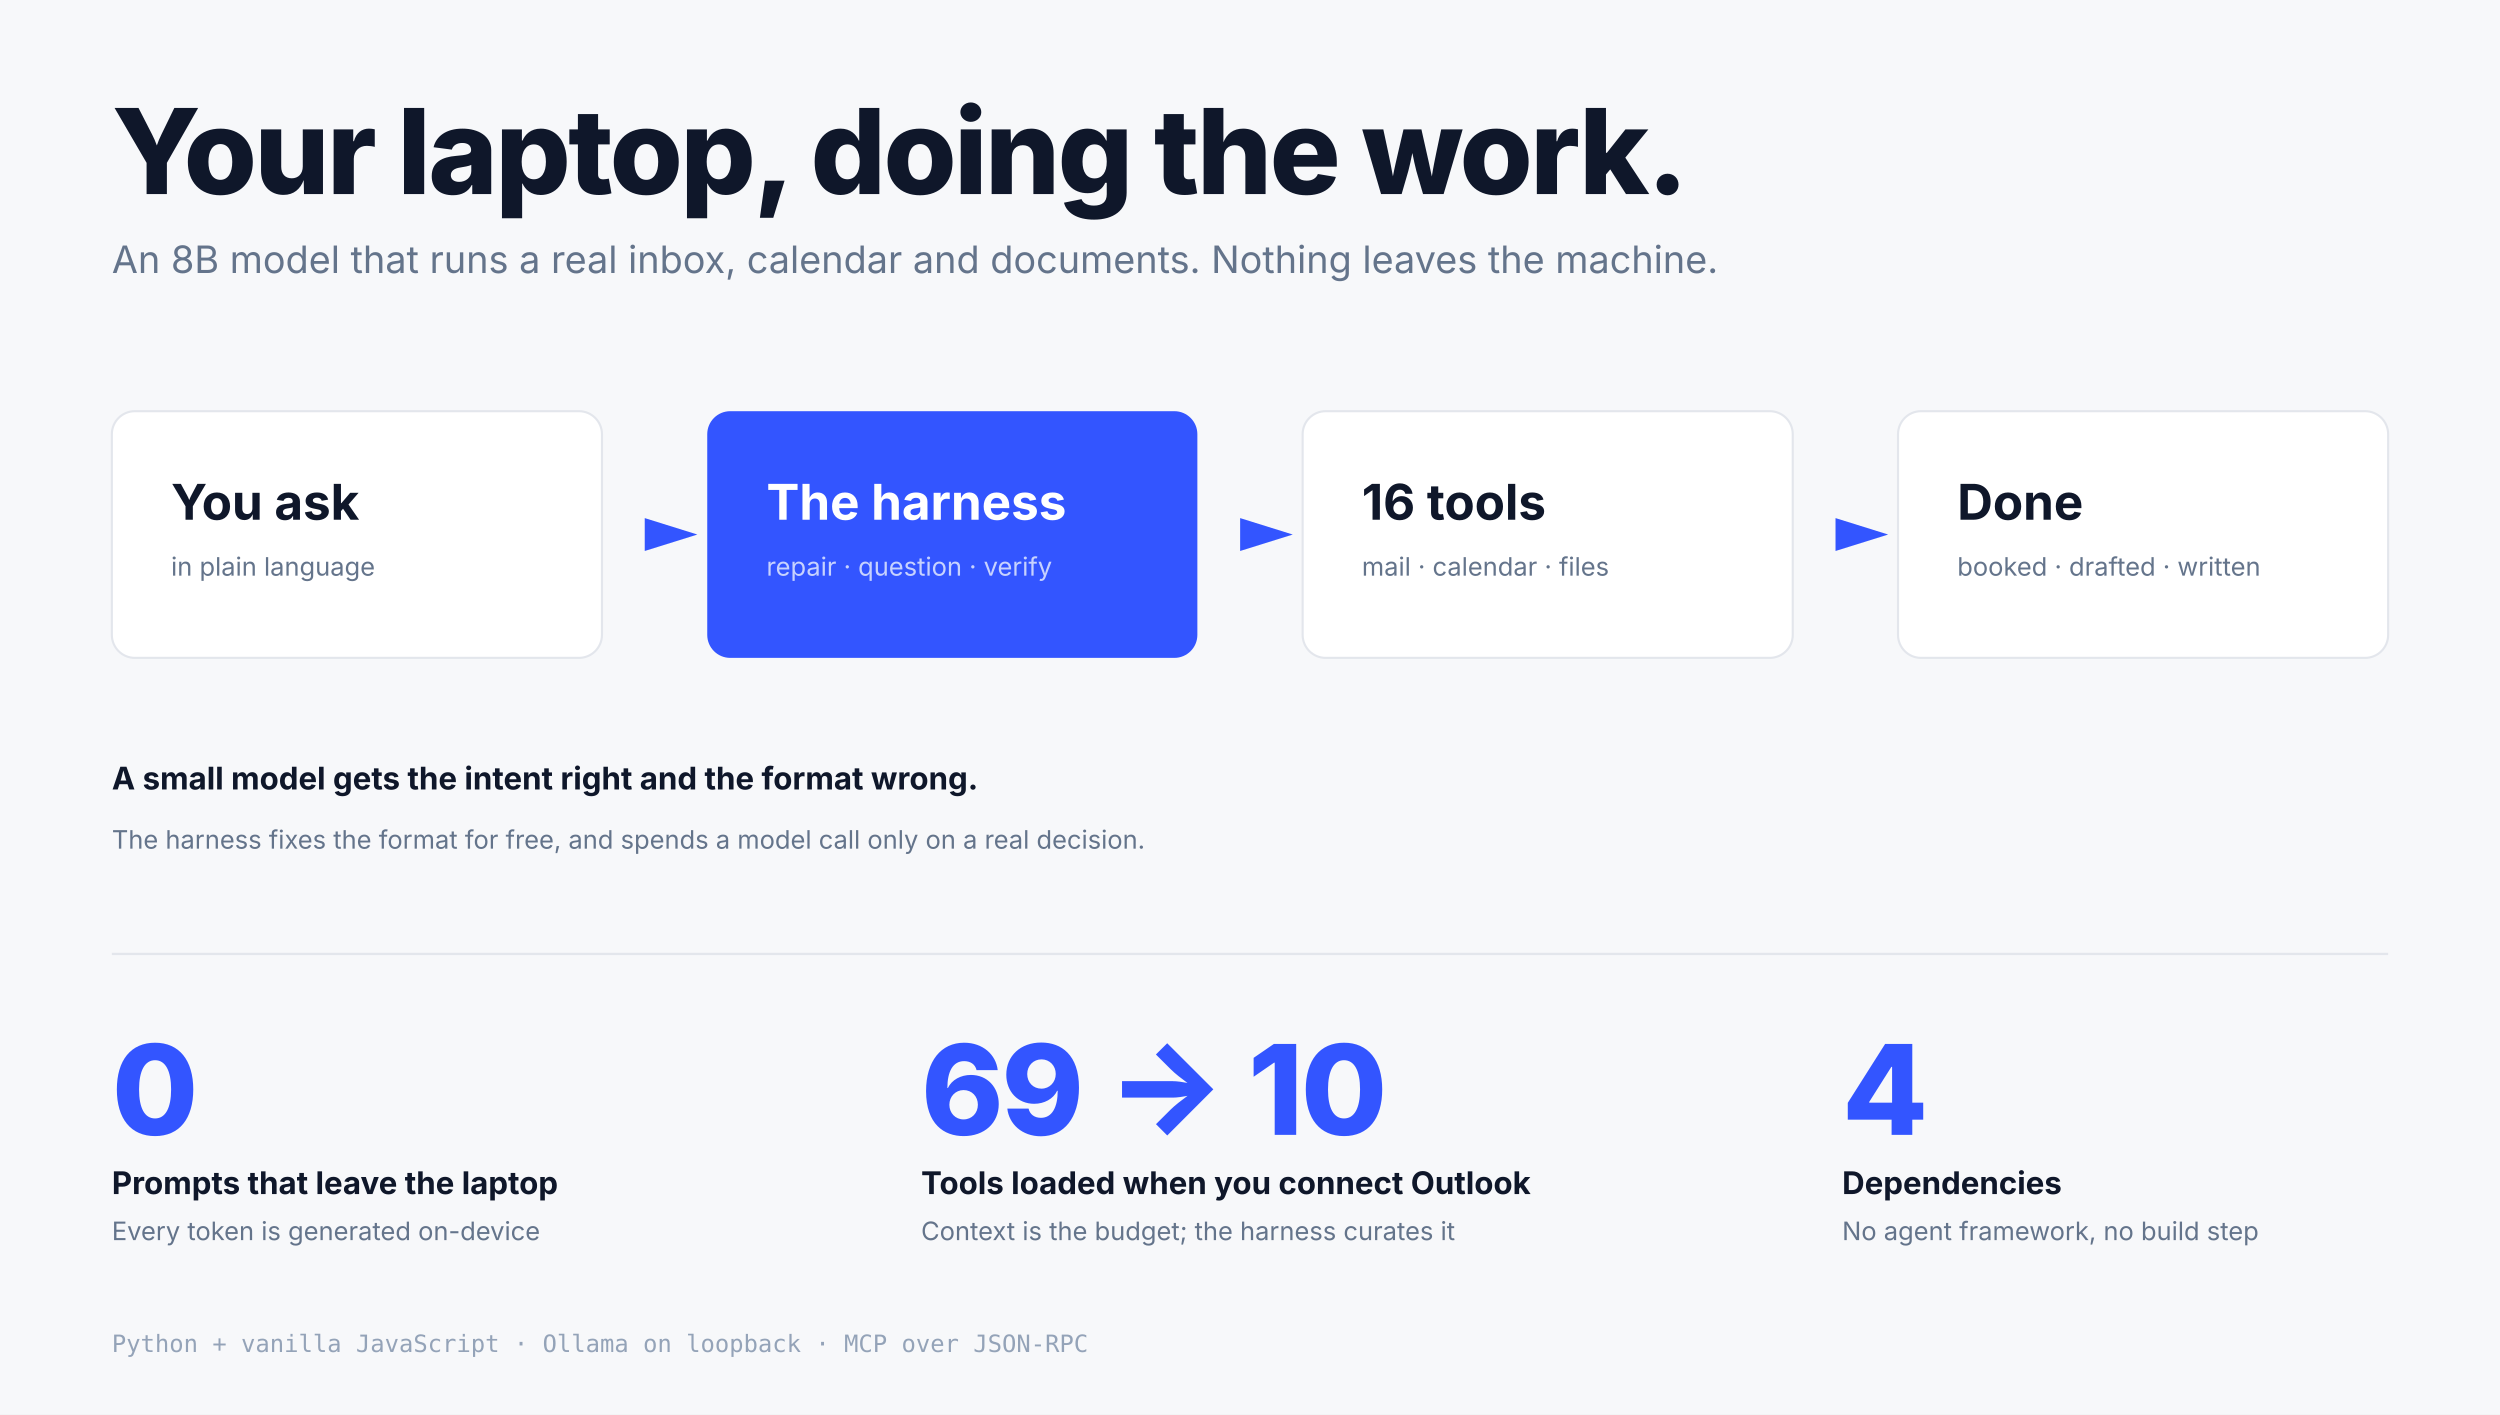
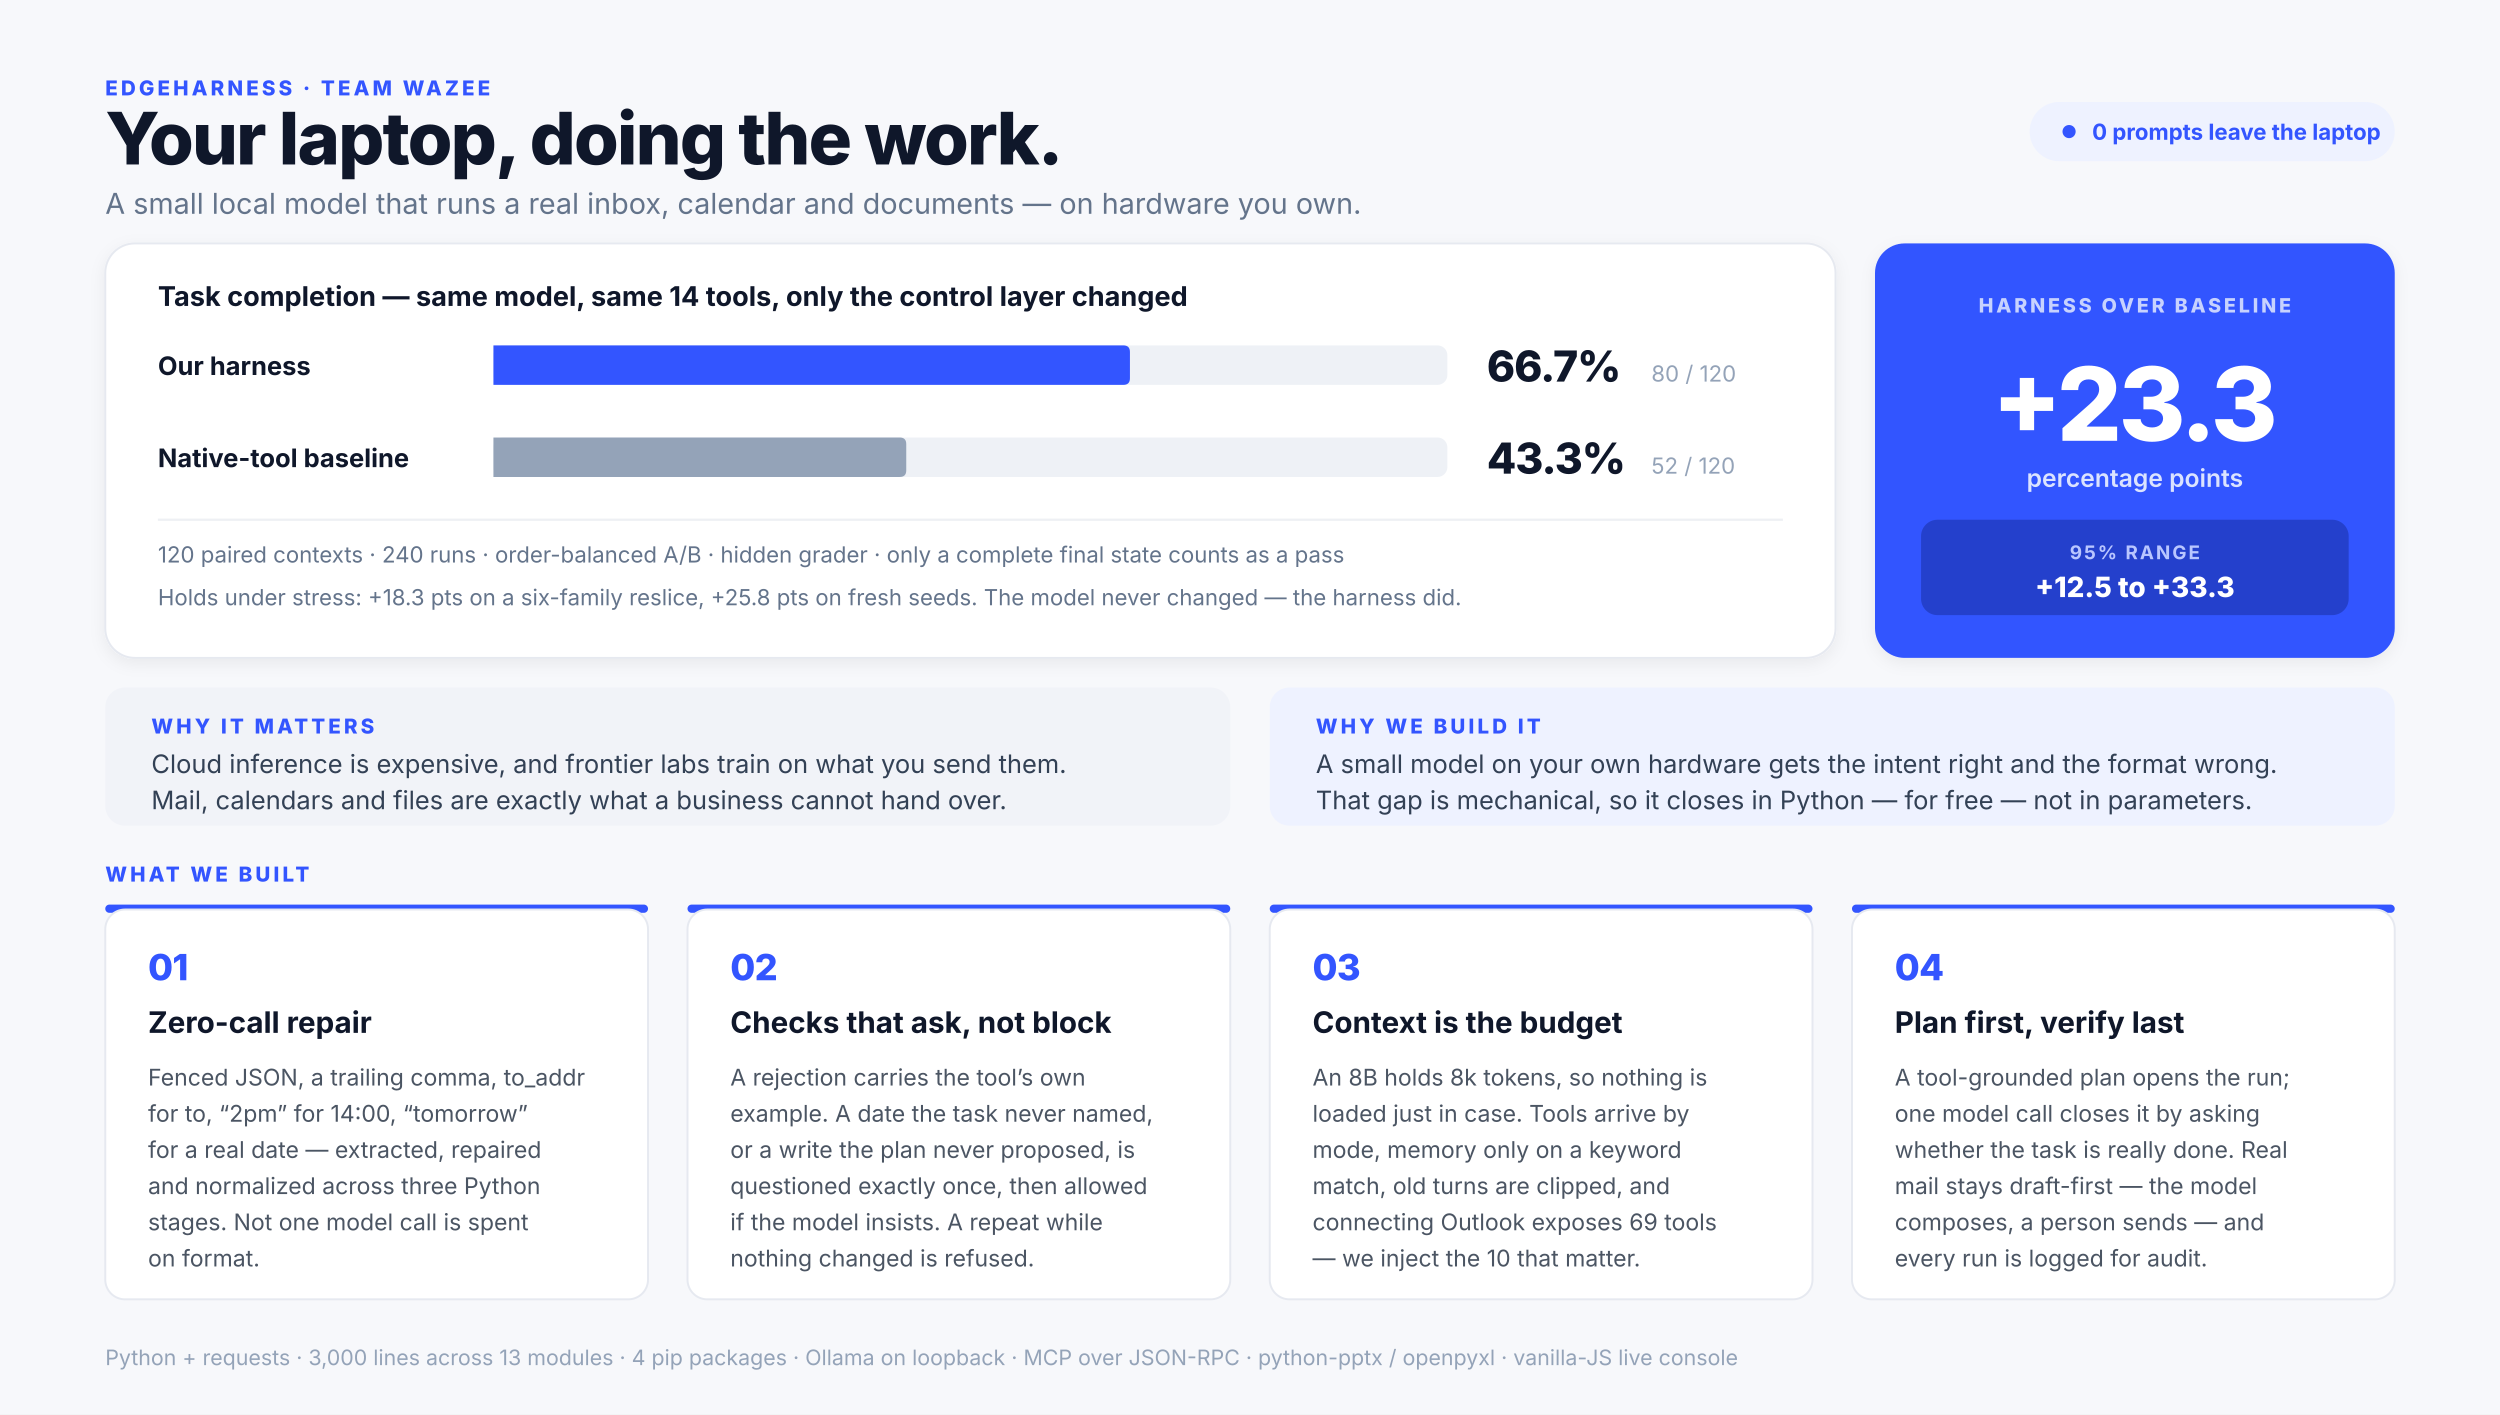
<svg xmlns="http://www.w3.org/2000/svg" viewBox="0 0 1520 860" width="1520" height="860" font-family="Inter, -apple-system, BlinkMacSystemFont, 'Segoe UI', system-ui, sans-serif">
+   <defs>
+     <filter id="soft" x="-6%" y="-14%" width="112%" height="130%">
+       <feDropShadow dx="0" dy="3" stdDeviation="5" flood-color="#0f172a" flood-opacity="0.06" />
+     </filter>
+   </defs>
  <style>
-   .page  { fill: #f7f8fa; }
-   .card  { fill: #ffffff; stroke: #e3e6ec; }
-   .accent{ fill: #3355ff; }
-   .h1    { fill: #0f172a; font-size: 72px; font-weight: 800; letter-spacing: -1.6px; }
-   .sub   { fill: #64748b; font-size: 23px; }
-   .stage { fill: #0f172a; font-size: 30px; font-weight: 750; }
-   .stagew{ fill: #ffffff; font-size: 30px; font-weight: 750; }
-   .cap   { fill: #64748b; font-size: 15.5px; }
-   .capw  { fill: #c7d2fe; font-size: 15.5px; }
-   .big   { fill: #3355ff; font-size: 76px; font-weight: 800; letter-spacing: -1.5px; }
-   .claim { fill: #0f172a; font-size: 19px; font-weight: 700; }
-   .under { fill: #64748b; font-size: 15.5px; }
-   .foot  { fill: #94a3b8; font-size: 14.5px;
-            font-family: ui-monospace, SFMono-Regular, Menlo, Consolas, monospace; }
+   .page   { fill: #f7f8fb; }
+   .card   { fill: #ffffff; stroke: #e6e9f0; stroke-width: 1.2; }
+   .tintb  { fill: #eef2ff; }
+   .tintg  { fill: #f1f3f8; }
+   .accent { fill: #3355ff; }
+   .chip   { fill: #2440cc; }
+   .track  { fill: #eef1f6; }
+   .neutral{ fill: #94a3b8; }
+ 
+   .eyeb   { fill: #3355ff; font-size: 12.5px; font-weight: 800; letter-spacing: 1.9px; }
+   .eyebw  { fill: #c7d2fe; font-size: 12px;   font-weight: 800; letter-spacing: 1.7px; }
+   .h1     { fill: #0f172a; font-size: 44px; font-weight: 800; letter-spacing: -1.1px; }
+   .sub    { fill: #64748b; font-size: 17.5px; }
+   .badge  { fill: #3355ff; font-size: 13.5px; font-weight: 700; }
+ 
+   .ctitle { fill: #0f172a; font-size: 16.5px; font-weight: 700; }
+   .blabel { fill: #0f172a; font-size: 15.5px; font-weight: 700; }
+   .bvalue { fill: #0f172a; font-size: 26px; font-weight: 800; letter-spacing: -0.6px; }
+   .bcount { fill: #94a3b8; font-size: 13.5px; }
+   .note   { fill: #64748b; font-size: 13.5px; }
+ 
+   .hero   { fill: #ffffff; font-size: 62px; font-weight: 800; letter-spacing: -2px; }
+   .herol  { fill: #dbe3ff; font-size: 15px; font-weight: 600; }
+   .chipk  { fill: #b9c6ff; font-size: 11.5px; font-weight: 700; letter-spacing: 1.2px; }
+   .chipv  { fill: #ffffff; font-size: 17px; font-weight: 800; }
+ 
+   .why    { fill: #334155; font-size: 15.5px; }
+   .num    { fill: #3355ff; font-size: 22px; font-weight: 800; letter-spacing: -0.4px; }
+   .ct     { fill: #0f172a; font-size: 18px; font-weight: 700; }
+   .body   { fill: #4b5563; font-size: 14px; }
+   .foot   { fill: #94a3b8; font-size: 13px; }
</style>
  <rect class="page" x="0" y="0" width="1520" height="860" />
-   <text class="h1" x="68" y="118">Your laptop, doing the work.</text>
-   <text class="sub" x="68" y="166">An 8B model that runs a real inbox, calendar and documents. Nothing leaves the machine.</text>
-   <rect class="card" x="68" y="250" width="298" height="150" rx="14" stroke-width="1.3" />
-   <text class="stage" x="104" y="316">You ask</text>
-   <text class="cap" x="104" y="350">in plain language</text>
-   <path class="accent" d="M392 315 L424 325 L392 335 Z" />
-   <rect class="accent" x="430" y="250" width="298" height="150" rx="14" />
-   <text class="stagew" x="466" y="316">The harness</text>
-   <text class="capw" x="466" y="350">repair · question · verify</text>
-   <path class="accent" d="M754 315 L786 325 L754 335 Z" />
-   <rect class="card" x="792" y="250" width="298" height="150" rx="14" stroke-width="1.3" />
-   <text class="stage" x="828" y="316">16 tools</text>
-   <text class="cap" x="828" y="350">mail · calendar · files</text>
-   <path class="accent" d="M1116 315 L1148 325 L1116 335 Z" />
-   <rect class="card" x="1154" y="250" width="298" height="150" rx="14" stroke-width="1.3" />
-   <text class="stage" x="1190" y="316">Done</text>
-   <text class="cap" x="1190" y="350">booked · drafted · written</text>
-   <text class="claim" x="68" y="480" font-size="27">A small model gets the intent right and the format wrong.</text>
-   <text class="under" x="68" y="516" font-size="21">The harness fixes the format for free, and spends a model call only on a real decision.</text>
-   <line x1="68" y1="580" x2="1452" y2="580" stroke="#e3e6ec" stroke-width="1.4" />
-   <text class="big" x="68" y="690">0</text>
-   <text class="claim" x="68" y="726">Prompts that leave the laptop</text>
-   <text class="under" x="68" y="754">Every token is generated on-device</text>
-   <text class="big" x="560" y="690">69 → 10</text>
-   <text class="claim" x="560" y="726">Tools loaded when you connect Outlook</text>
-   <text class="under" x="560" y="754">Context is the budget; the harness curates it</text>
-   <text class="big" x="1120" y="690">4</text>
-   <text class="claim" x="1120" y="726">Dependencies</text>
-   <text class="under" x="1120" y="754">No agent framework, no build step</text>
-   <text class="foot" x="68" y="822">Python + vanilla JavaScript · Ollama on loopback · MCP over JSON-RPC</text>
+   <text class="eyeb" x="64" y="58">EDGEHARNESS · TEAM WAZEE</text>
+   <text class="h1" x="64" y="100">Your laptop, doing the work.</text>
+   <text class="sub" x="64" y="130">A small local model that runs a real inbox, calendar and documents — on hardware you own.</text>
+   <rect class="tintb" x="1234" y="62" width="222" height="36" rx="18" />
+   <circle class="accent" cx="1258" cy="80" r="4" />
+   <text class="badge" x="1272" y="85">0 prompts leave the laptop</text>
+   <rect class="card" x="64" y="148" width="1052" height="252" rx="18" filter="url(#soft)" />
+   <text class="ctitle" x="96" y="186">Task completion — same model, same 14 tools, only the control layer changed</text>
+   <text class="blabel" x="96" y="228">Our harness</text>
+   <rect class="track" x="300" y="210" width="580" height="24" rx="6" />
+   <path class="accent" d="M300 210 H683 Q687 210 687 214 V230 Q687 234 683 234 H300 Z" />
+   <text class="bvalue" x="904" y="232">66.7%</text>
+   <text class="bcount" x="1004" y="232">80 / 120</text>
+   <text class="blabel" x="96" y="284">Native-tool baseline</text>
+   <rect class="track" x="300" y="266" width="580" height="24" rx="6" />
+   <path class="neutral" d="M300 266 H547 Q551 266 551 270 V286 Q551 290 547 290 H300 Z" />
+   <text class="bvalue" x="904" y="288">43.3%</text>
+   <text class="bcount" x="1004" y="288">52 / 120</text>
+   <line x1="96" y1="316" x2="1084" y2="316" stroke="#eef0f4" stroke-width="1.4" />
+   <text class="note" x="96" y="342">120 paired contexts · 240 runs · order-balanced A/B · hidden grader · only a complete final state counts as a pass</text>
+   <text class="note" x="96" y="368">Holds under stress: +18.3 pts on a six-family reslice, +25.8 pts on fresh seeds. The model never changed — the harness did.</text>
+   <rect class="accent" x="1140" y="148" width="316" height="252" rx="18" filter="url(#soft)" />
+   <text class="eyebw" x="1298" y="190" text-anchor="middle">HARNESS OVER BASELINE</text>
+   <text class="hero" x="1298" y="268" text-anchor="middle">+23.3</text>
+   <text class="herol" x="1298" y="296" text-anchor="middle">percentage points</text>
+   <rect class="chip" x="1168" y="316" width="260" height="58" rx="10" />
+   <text class="chipk" x="1298" y="340" text-anchor="middle">95% RANGE</text>
+   <text class="chipv" x="1298" y="363" text-anchor="middle">+12.5 to +33.3</text>
+   <rect class="tintg" x="64" y="418" width="684" height="84" rx="12" />
+   <text class="eyeb" x="92" y="446">WHY IT MATTERS</text>
+   <text class="why" x="92" y="470">Cloud inference is expensive, and frontier labs train on what you send them.</text>
+   <text class="why" x="92" y="492">Mail, calendars and files are exactly what a business cannot hand over.</text>
+   <rect class="tintb" x="772" y="418" width="684" height="84" rx="12" />
+   <text class="eyeb" x="800" y="446">WHY WE BUILD IT</text>
+   <text class="why" x="800" y="470">A small model on your own hardware gets the intent right and the format wrong.</text>
+   <text class="why" x="800" y="492">That gap is mechanical, so it closes in Python — for free — not in parameters.</text>
+   <text class="eyeb" x="64" y="536">WHAT WE BUILT</text>
+   <rect class="accent" x="64" y="550" width="330" height="5" rx="2.5" />
+   <rect class="card" x="64" y="553" width="330" height="237" rx="12" />
+   <text class="num" x="90" y="596">01</text>
+   <text class="ct" x="90" y="628">Zero-call repair</text>
+   <text class="body" x="90" y="660">Fenced JSON, a trailing comma, to_addr</text>
+   <text class="body" x="90" y="682">for to, “2pm” for 14:00, “tomorrow”</text>
+   <text class="body" x="90" y="704">for a real date — extracted, repaired</text>
+   <text class="body" x="90" y="726">and normalized across three Python</text>
+   <text class="body" x="90" y="748">stages. Not one model call is spent</text>
+   <text class="body" x="90" y="770">on format.</text>
+   <rect class="accent" x="418" y="550" width="330" height="5" rx="2.5" />
+   <rect class="card" x="418" y="553" width="330" height="237" rx="12" />
+   <text class="num" x="444" y="596">02</text>
+   <text class="ct" x="444" y="628">Checks that ask, not block</text>
+   <text class="body" x="444" y="660">A rejection carries the tool’s own</text>
+   <text class="body" x="444" y="682">example. A date the task never named,</text>
+   <text class="body" x="444" y="704">or a write the plan never proposed, is</text>
+   <text class="body" x="444" y="726">questioned exactly once, then allowed</text>
+   <text class="body" x="444" y="748">if the model insists. A repeat while</text>
+   <text class="body" x="444" y="770">nothing changed is refused.</text>
+   <rect class="accent" x="772" y="550" width="330" height="5" rx="2.5" />
+   <rect class="card" x="772" y="553" width="330" height="237" rx="12" />
+   <text class="num" x="798" y="596">03</text>
+   <text class="ct" x="798" y="628">Context is the budget</text>
+   <text class="body" x="798" y="660">An 8B holds 8k tokens, so nothing is</text>
+   <text class="body" x="798" y="682">loaded just in case. Tools arrive by</text>
+   <text class="body" x="798" y="704">mode, memory only on a keyword</text>
+   <text class="body" x="798" y="726">match, old turns are clipped, and</text>
+   <text class="body" x="798" y="748">connecting Outlook exposes 69 tools</text>
+   <text class="body" x="798" y="770">— we inject the 10 that matter.</text>
+   <rect class="accent" x="1126" y="550" width="330" height="5" rx="2.5" />
+   <rect class="card" x="1126" y="553" width="330" height="237" rx="12" />
+   <text class="num" x="1152" y="596">04</text>
+   <text class="ct" x="1152" y="628">Plan first, verify last</text>
+   <text class="body" x="1152" y="660">A tool-grounded plan opens the run;</text>
+   <text class="body" x="1152" y="682">one model call closes it by asking</text>
+   <text class="body" x="1152" y="704">whether the task is really done. Real</text>
+   <text class="body" x="1152" y="726">mail stays draft-first — the model</text>
+   <text class="body" x="1152" y="748">composes, a person sends — and</text>
+   <text class="body" x="1152" y="770">every run is logged for audit.</text>
+   <text class="foot" x="64" y="830">Python + requests · 3,000 lines across 13 modules · 4 pip packages · Ollama on loopback · MCP over JSON-RPC · python-pptx / openpyxl · vanilla-JS live console</text>
</svg>
